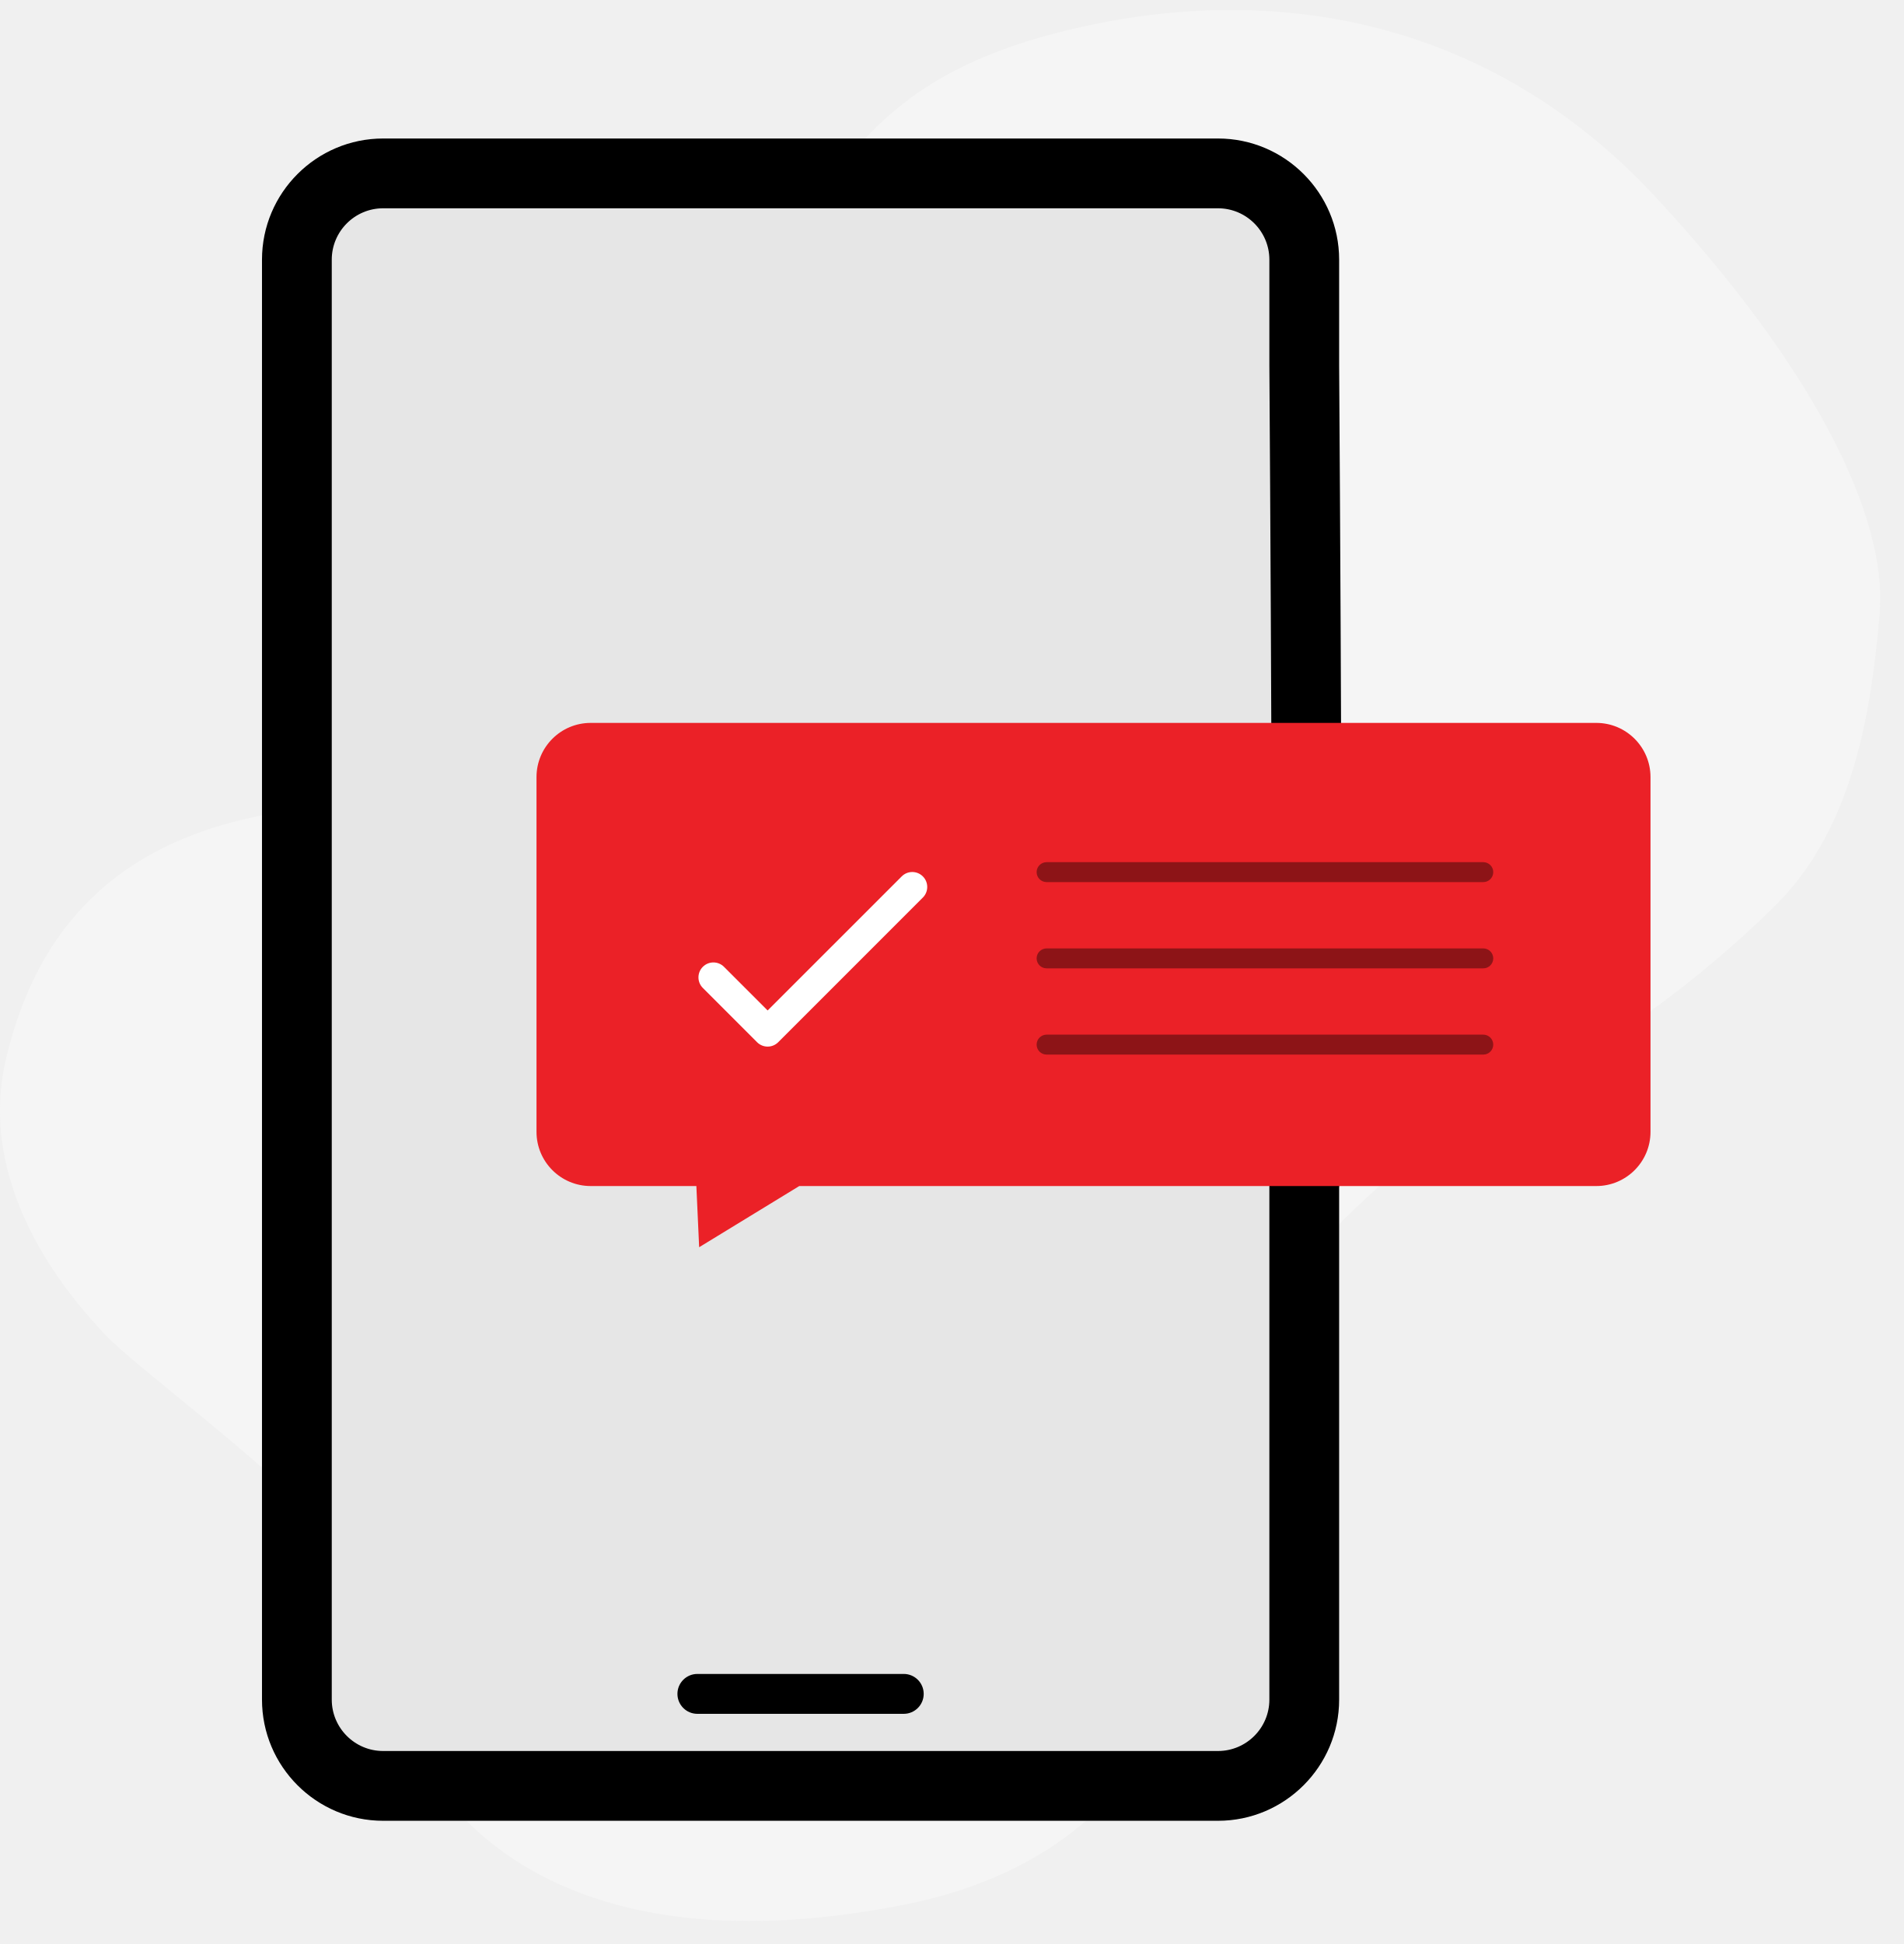
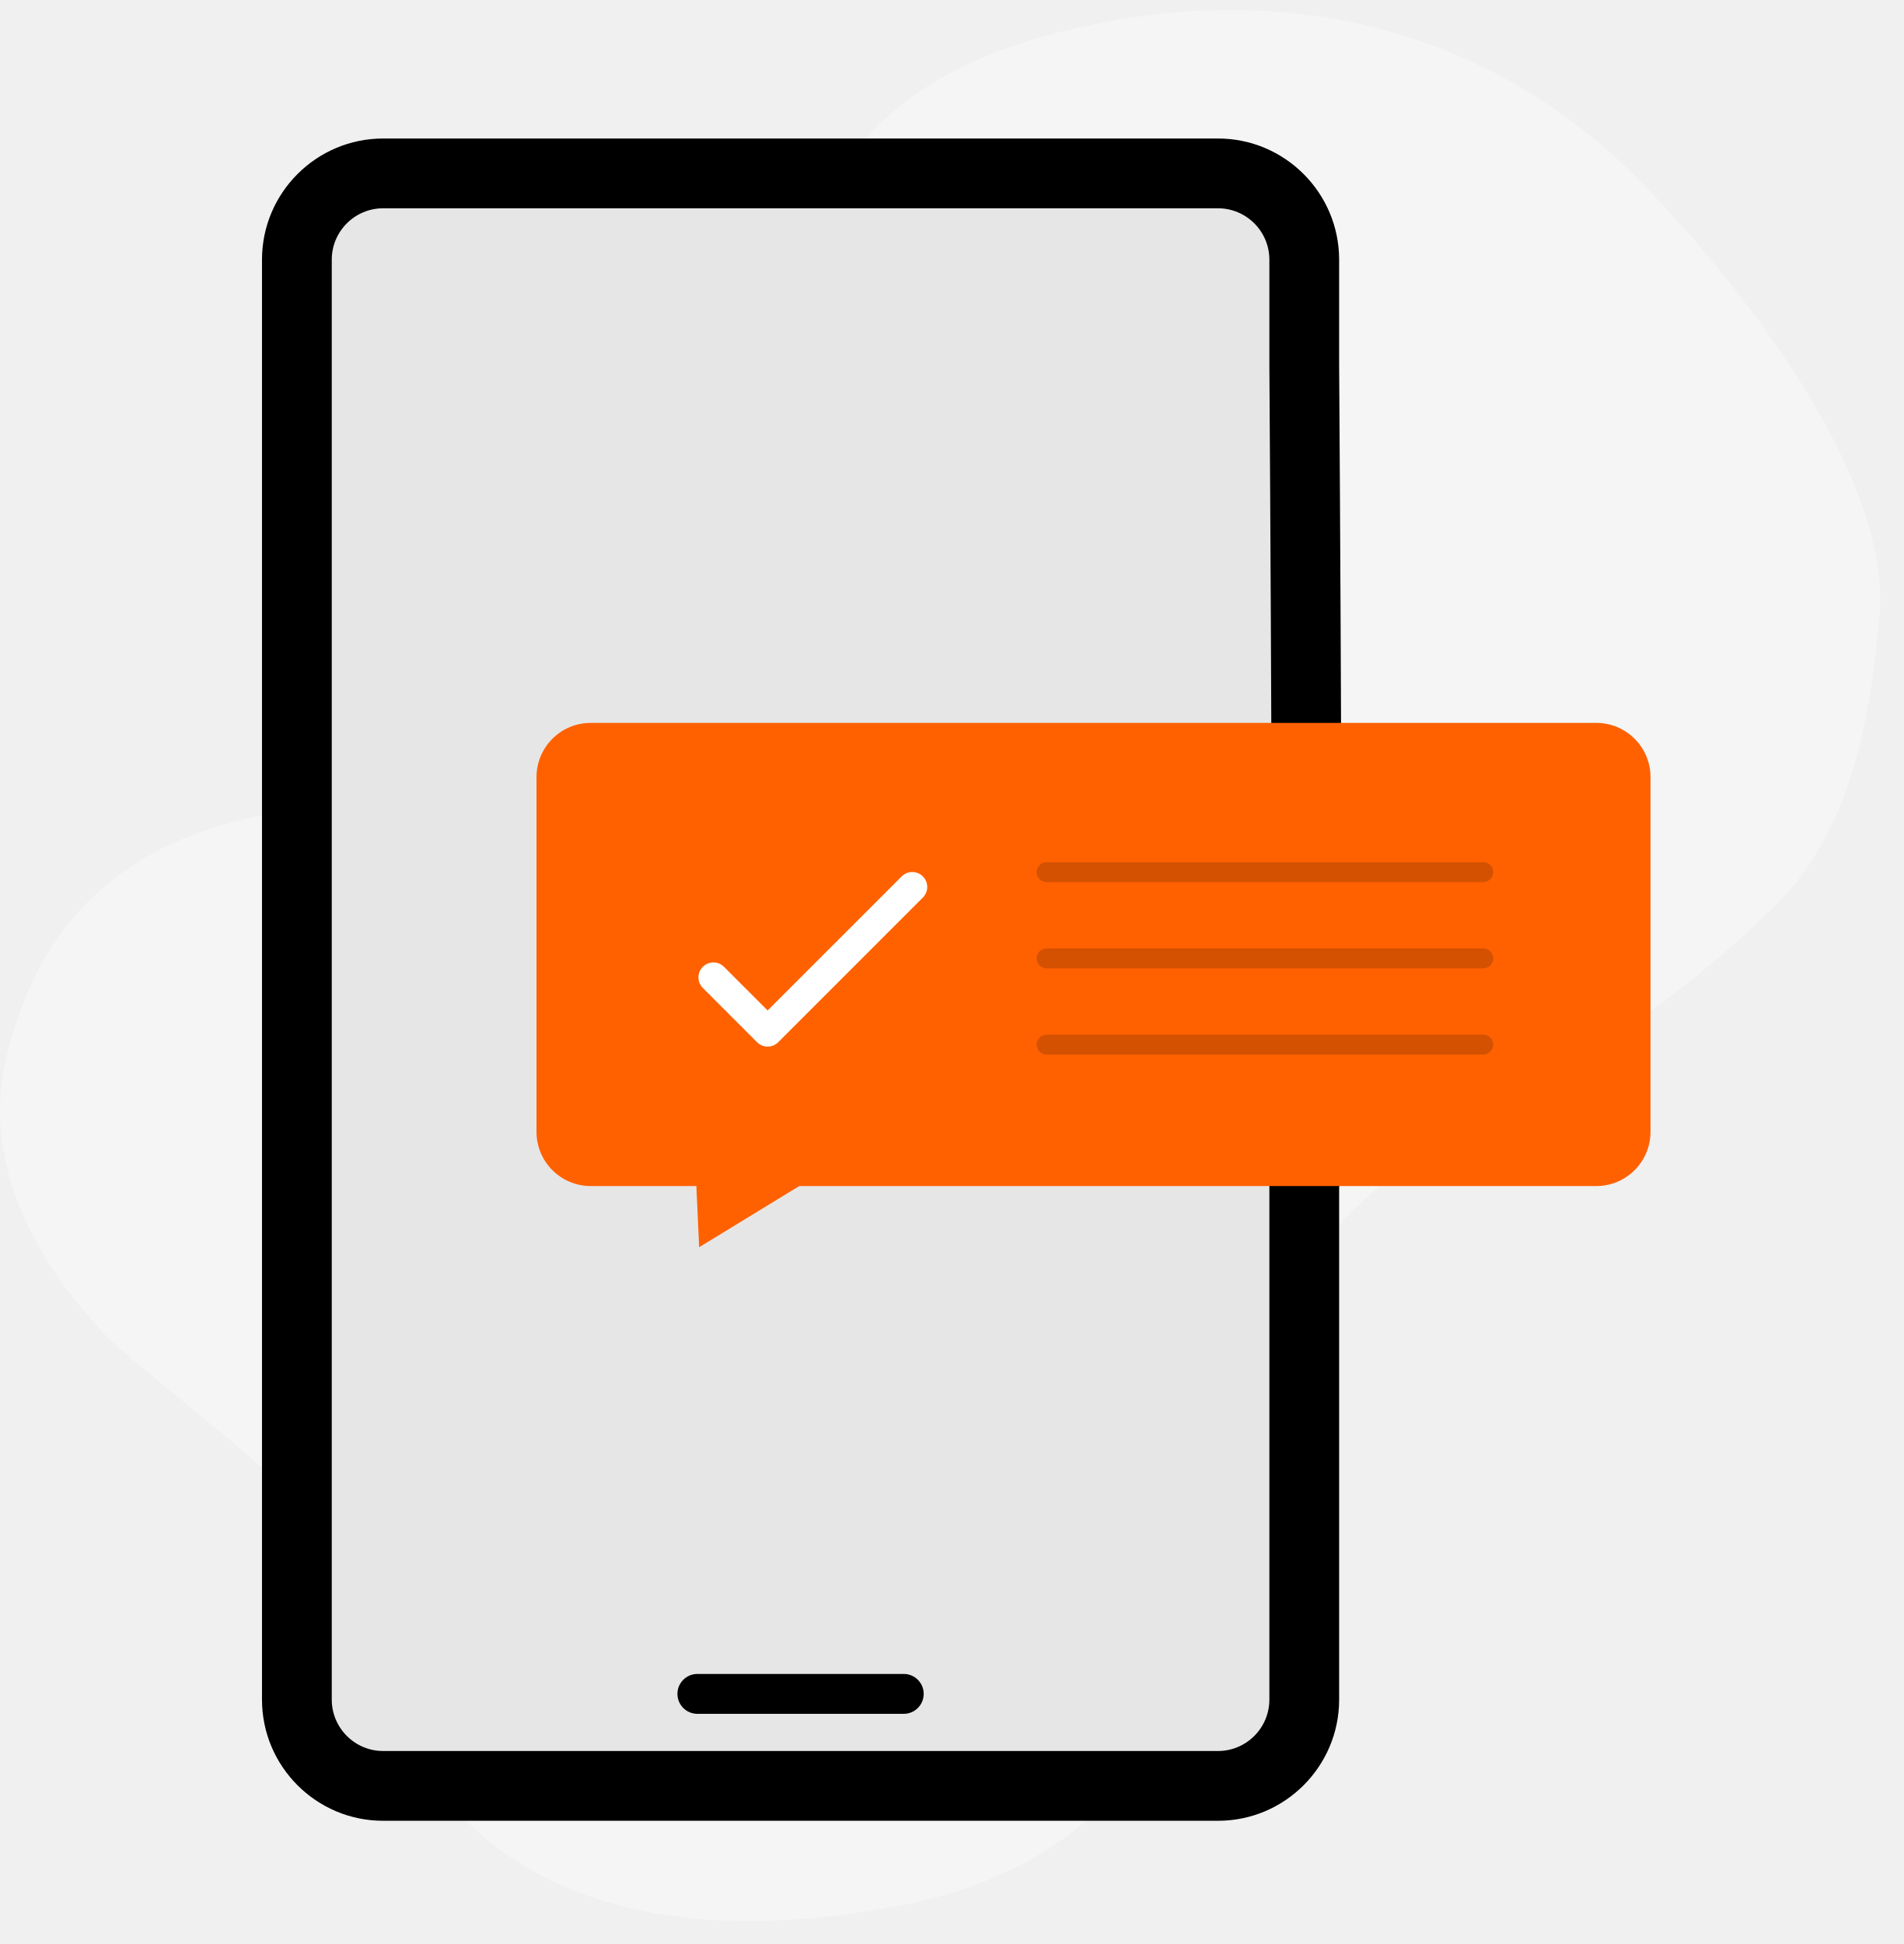
<svg xmlns="http://www.w3.org/2000/svg" xmlns:xlink="http://www.w3.org/1999/xlink" width="95px" height="97px" viewBox="0 0 95 97" version="1.1">
  <defs>
    <polygon id="path-1" points="0 0.145 93.836 0.145 93.836 95.503 0 95.503" />
  </defs>
  <g id="Marketing" stroke="none" stroke-width="1" fill="none" fill-rule="evenodd">
    <g id="redx-homepage-redesign-concept" transform="translate(-1082, -852)">
      <g id="../Illustration/96px/Delivery-guaranteed-Copy-2" transform="translate(1082, 852)">
        <g id="Group-20">
          <g id="Group-3" transform="translate(0, 0.352663)">
            <mask id="mask-2" fill="white">
              <use xlink:href="#path-1" />
            </mask>
            <g id="Clip-2" />
            <path d="M88.663,44.766 C84.926,48.503 79.687,52.33 76.156,53.742 C72.627,55.154 61.431,63.728 61.028,70.788 C60.624,77.848 60.422,91.666 45.092,94.692 C29.761,97.718 23.407,91.565 21.289,87.934 C19.171,84.303 17.456,77.747 15.54,75.326 C13.624,72.906 6.664,67.762 5.252,66.249 C3.84,64.736 -1.304,59.189 0.31,52.431 C1.923,45.674 6.059,41.841 12.615,40.429 C19.171,39.017 31.98,33.369 36.115,20.862 C40.25,8.355 43.579,3.312 53.967,0.993 C64.356,-1.327 74.745,0.993 82.612,9.465 C90.479,17.937 94.21,25.401 93.807,30.242 C93.404,35.083 92.496,40.933 88.663,44.766" id="Fill-1" fill="#F5F5F5" mask="url(#mask-2)" />
          </g>
          <path d="M65.09,59.162 L65.09,82.866 C65.09,86.3 62.28,89.111 58.845,89.111 L21.061,89.111 C17.626,89.111 14.816,86.3 14.816,82.866 L14.816,14.898 C14.816,11.462 17.626,8.652 21.061,8.652 L58.845,8.652 C62.28,8.652 65.09,11.462 65.09,14.898 L65.09,18.228 C65.09,18.228 65.374,59.445 65.09,59.162" id="Fill-4" fill="#E6E6E6" />
          <path d="M19.121,10.393 C17.707,10.393 16.557,11.543 16.557,12.957 L16.557,84.806 C16.557,86.22 17.707,87.37 19.121,87.37 L60.785,87.37 C62.199,87.37 63.349,86.22 63.349,84.806 L63.349,59.162 C63.349,59.028 63.364,58.897 63.394,58.77 C63.549,56.459 63.453,33.436 63.349,18.24 L63.349,12.957 C63.349,11.543 62.199,10.393 60.785,10.393 L19.121,10.393 Z M60.785,90.852 L19.121,90.852 C15.787,90.852 13.075,88.14 13.075,84.806 L13.075,12.957 C13.075,9.624 15.787,6.911 19.121,6.911 L60.785,6.911 C64.119,6.911 66.831,9.624 66.831,12.957 L66.831,18.228 C66.832,18.318 66.902,28.541 66.937,38.646 C66.957,44.583 66.962,49.32 66.951,52.724 C66.945,54.655 66.933,56.267 66.914,57.4 C66.901,58.189 66.891,58.789 66.831,59.254 L66.831,84.806 C66.831,88.14 64.119,90.852 60.785,90.852 L60.785,90.852 Z" id="Fill-6" fill="#000000" />
          <path d="M45.103,85.515 L34.803,85.515 C34.253,85.515 33.808,85.069 33.808,84.52 C33.808,83.971 34.253,83.525 34.803,83.525 L45.103,83.525 C45.652,83.525 46.098,83.971 46.098,84.52 C46.098,85.069 45.652,85.515 45.103,85.515" id="Fill-8" fill="#000000" />
-           <path d="M79.665,59.18 L39.889,59.18 L34.892,62.233 L34.753,59.18 L29.479,59.18 C27.986,59.18 26.775,57.969 26.775,56.475 L26.775,38.775 C26.775,37.281 27.986,36.071 29.479,36.071 L79.665,36.071 C81.159,36.071 82.37,37.281 82.37,38.775 L82.37,56.475 C82.37,57.969 81.159,59.18 79.665,59.18" id="Fill-10" fill="#EB2127" />
+           <path d="M79.665,59.18 L39.889,59.18 L34.892,62.233 L34.753,59.18 L29.479,59.18 C27.986,59.18 26.775,57.969 26.775,56.475 L26.775,38.775 C26.775,37.281 27.986,36.071 29.479,36.071 L79.665,36.071 C81.159,36.071 82.37,37.281 82.37,38.775 L82.37,56.475 C82.37,57.969 81.159,59.18 79.665,59.18" id="Fill-10" fill="#FF6101" />
          <path d="M38.31,52.222 C38.119,52.222 37.928,52.149 37.782,52.003 L35.076,49.296 C34.784,49.005 34.784,48.533 35.076,48.241 C35.367,47.95 35.839,47.95 36.131,48.241 L38.31,50.42 L45.001,43.73 C45.292,43.438 45.764,43.438 46.056,43.73 C46.347,44.021 46.347,44.494 46.056,44.785 L38.838,52.003 C38.692,52.149 38.501,52.222 38.31,52.222" id="Fill-12" fill="#FFFFFF" />
-           <path d="M74.025,44.014 L52.232,44.014 C51.957,44.014 51.734,43.792 51.734,43.517 C51.734,43.242 51.957,43.02 52.232,43.02 L74.025,43.02 C74.299,43.02 74.522,43.242 74.522,43.517 C74.522,43.792 74.299,44.014 74.025,44.014" id="Fill-14" fill="#8D1417" />
-           <path d="M74.025,48.318 L52.232,48.318 C51.957,48.318 51.734,48.095 51.734,47.82 C51.734,47.546 51.957,47.323 52.232,47.323 L74.025,47.323 C74.299,47.323 74.522,47.546 74.522,47.82 C74.522,48.095 74.299,48.318 74.025,48.318" id="Fill-16" fill="#8D1417" />
-           <path d="M74.025,52.621 L52.232,52.621 C51.957,52.621 51.734,52.398 51.734,52.123 C51.734,51.849 51.957,51.626 52.232,51.626 L74.025,51.626 C74.299,51.626 74.522,51.849 74.522,52.123 C74.522,52.398 74.299,52.621 74.025,52.621" id="Fill-18" fill="#8D1417" />
+           <path d="M74.025,44.014 L52.232,44.014 C51.957,44.014 51.734,43.792 51.734,43.517 C51.734,43.242 51.957,43.02 52.232,43.02 L74.025,43.02 C74.299,43.02 74.522,43.242 74.522,43.517 C74.522,43.792 74.299,44.014 74.025,44.014" id="Fill-14" fill="#d45102" />
+           <path d="M74.025,48.318 L52.232,48.318 C51.957,48.318 51.734,48.095 51.734,47.82 C51.734,47.546 51.957,47.323 52.232,47.323 L74.025,47.323 C74.299,47.323 74.522,47.546 74.522,47.82 C74.522,48.095 74.299,48.318 74.025,48.318" id="Fill-16" fill="#d45102" />
+           <path d="M74.025,52.621 L52.232,52.621 C51.957,52.621 51.734,52.398 51.734,52.123 C51.734,51.849 51.957,51.626 52.232,51.626 L74.025,51.626 C74.299,51.626 74.522,51.849 74.522,52.123 C74.522,52.398 74.299,52.621 74.025,52.621" id="Fill-18" fill="#d45102" />
        </g>
      </g>
    </g>
  </g>
</svg>
